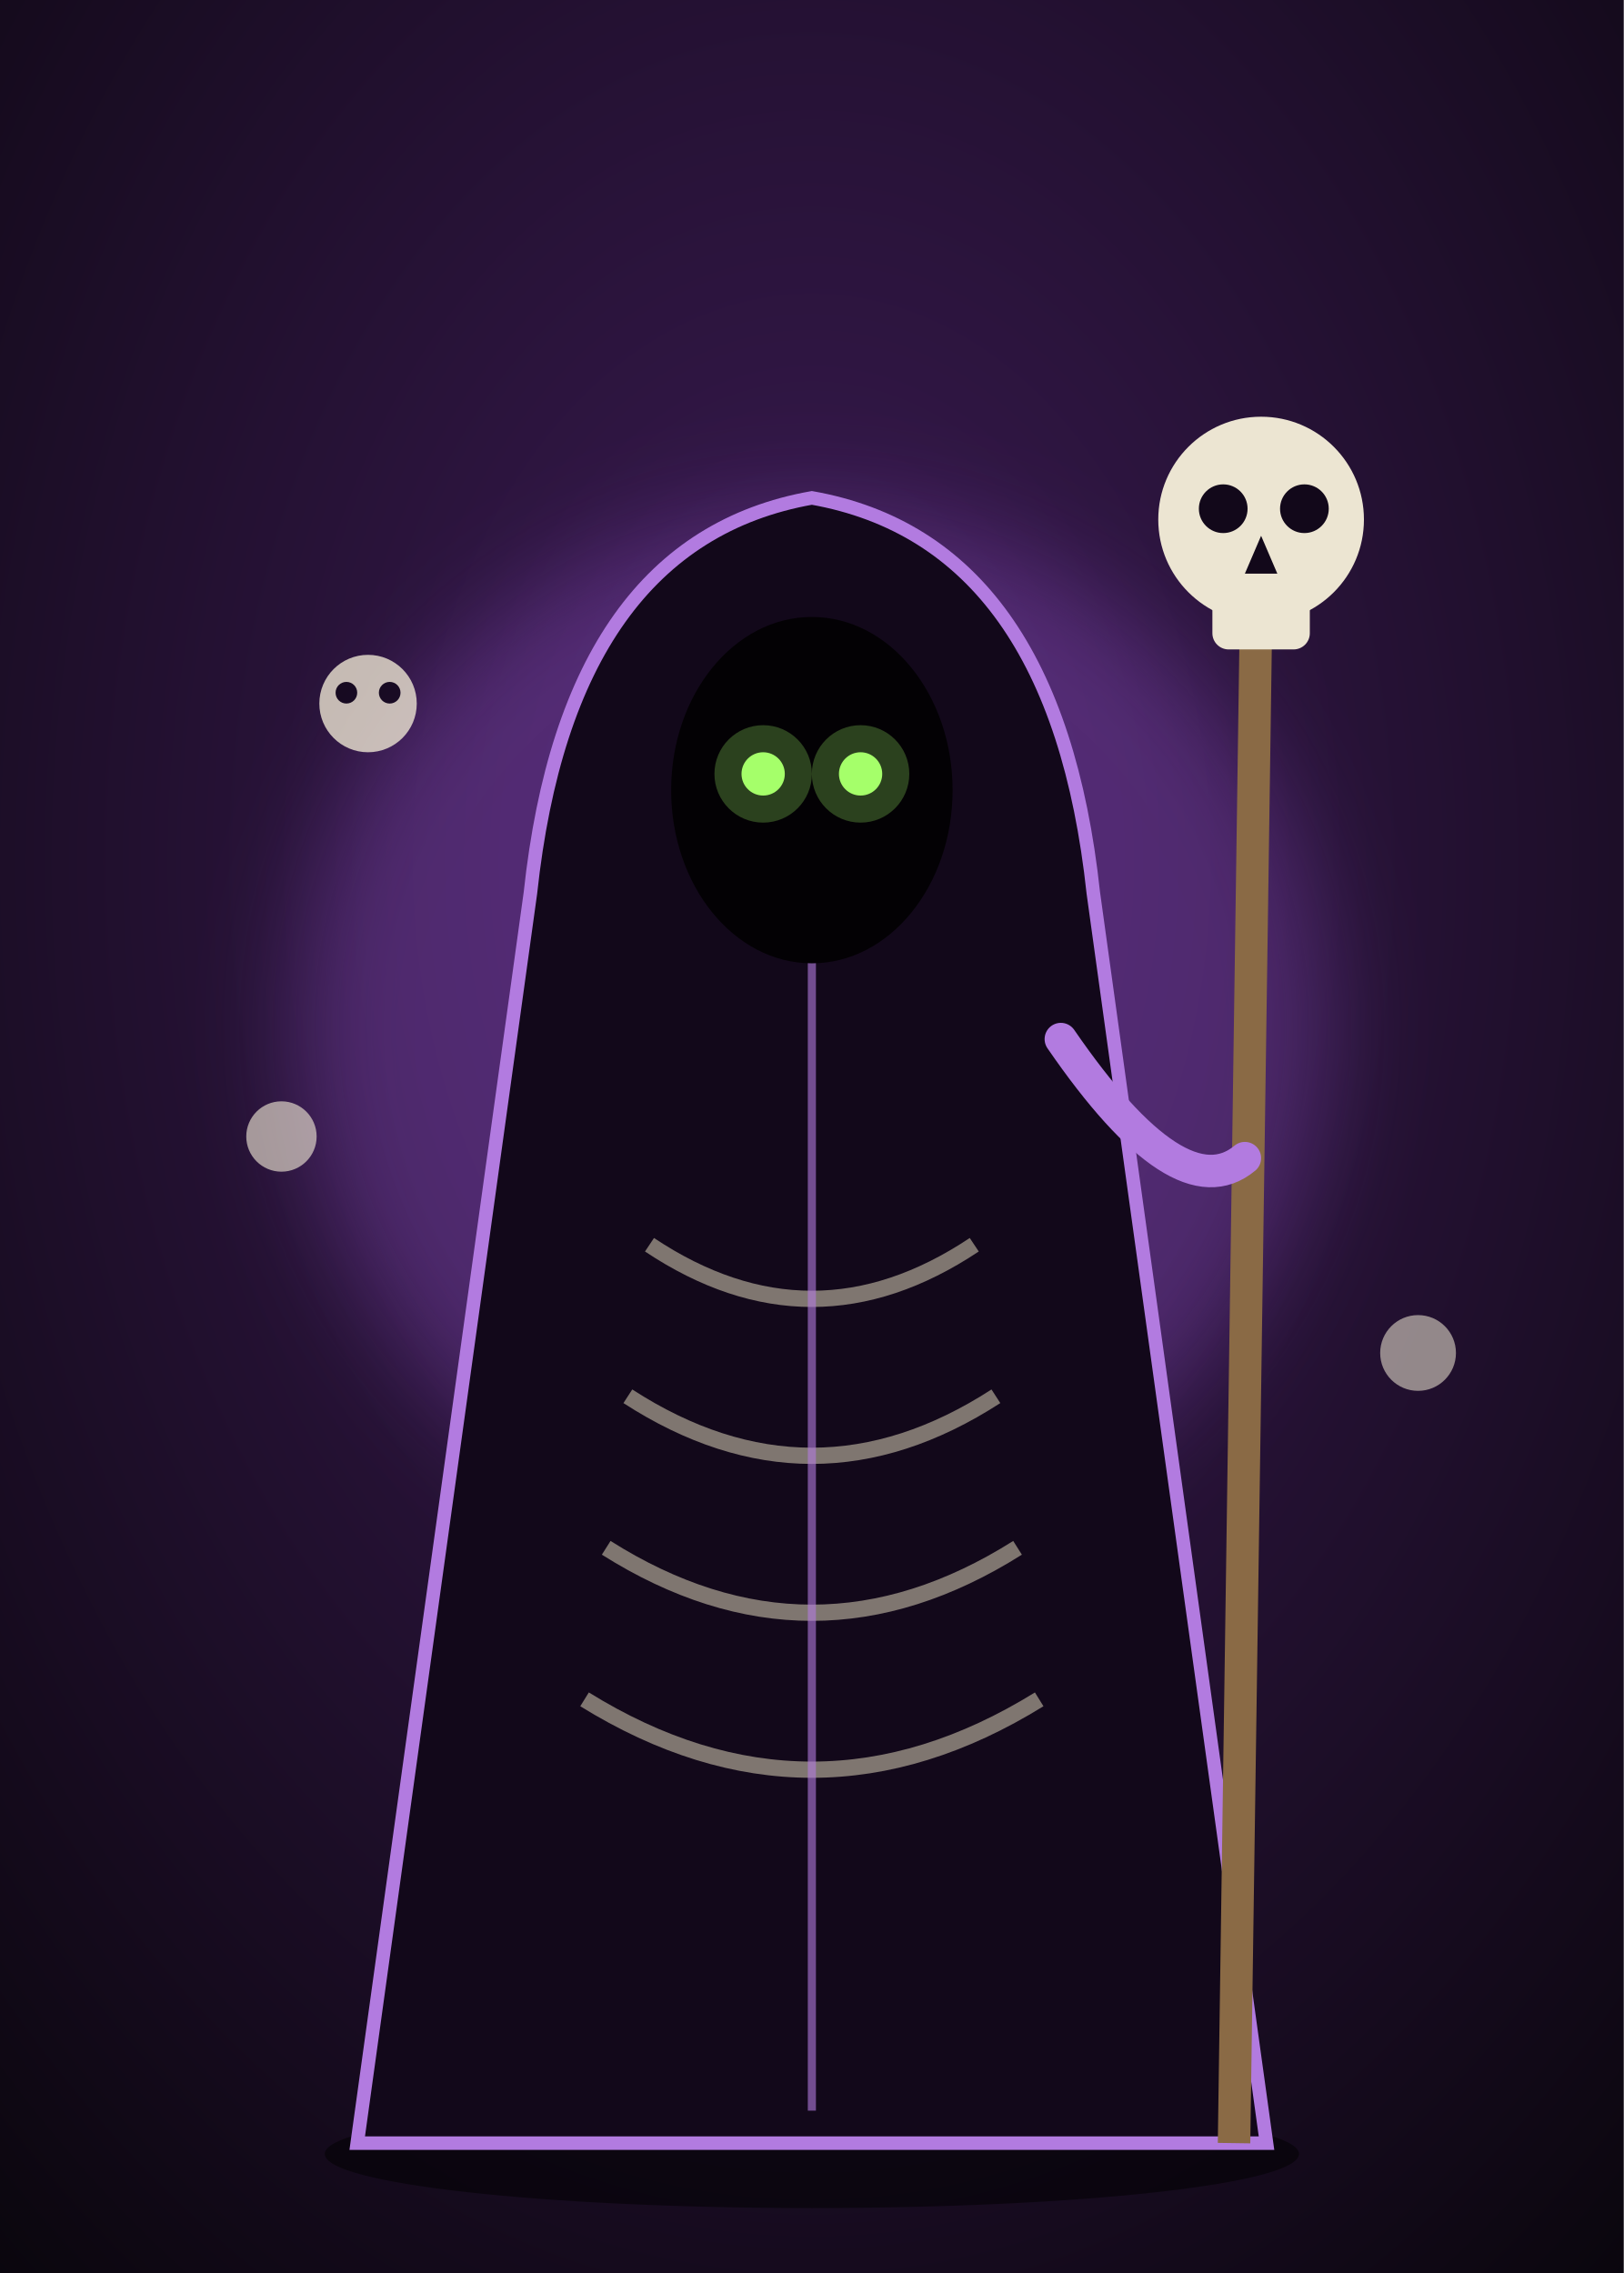
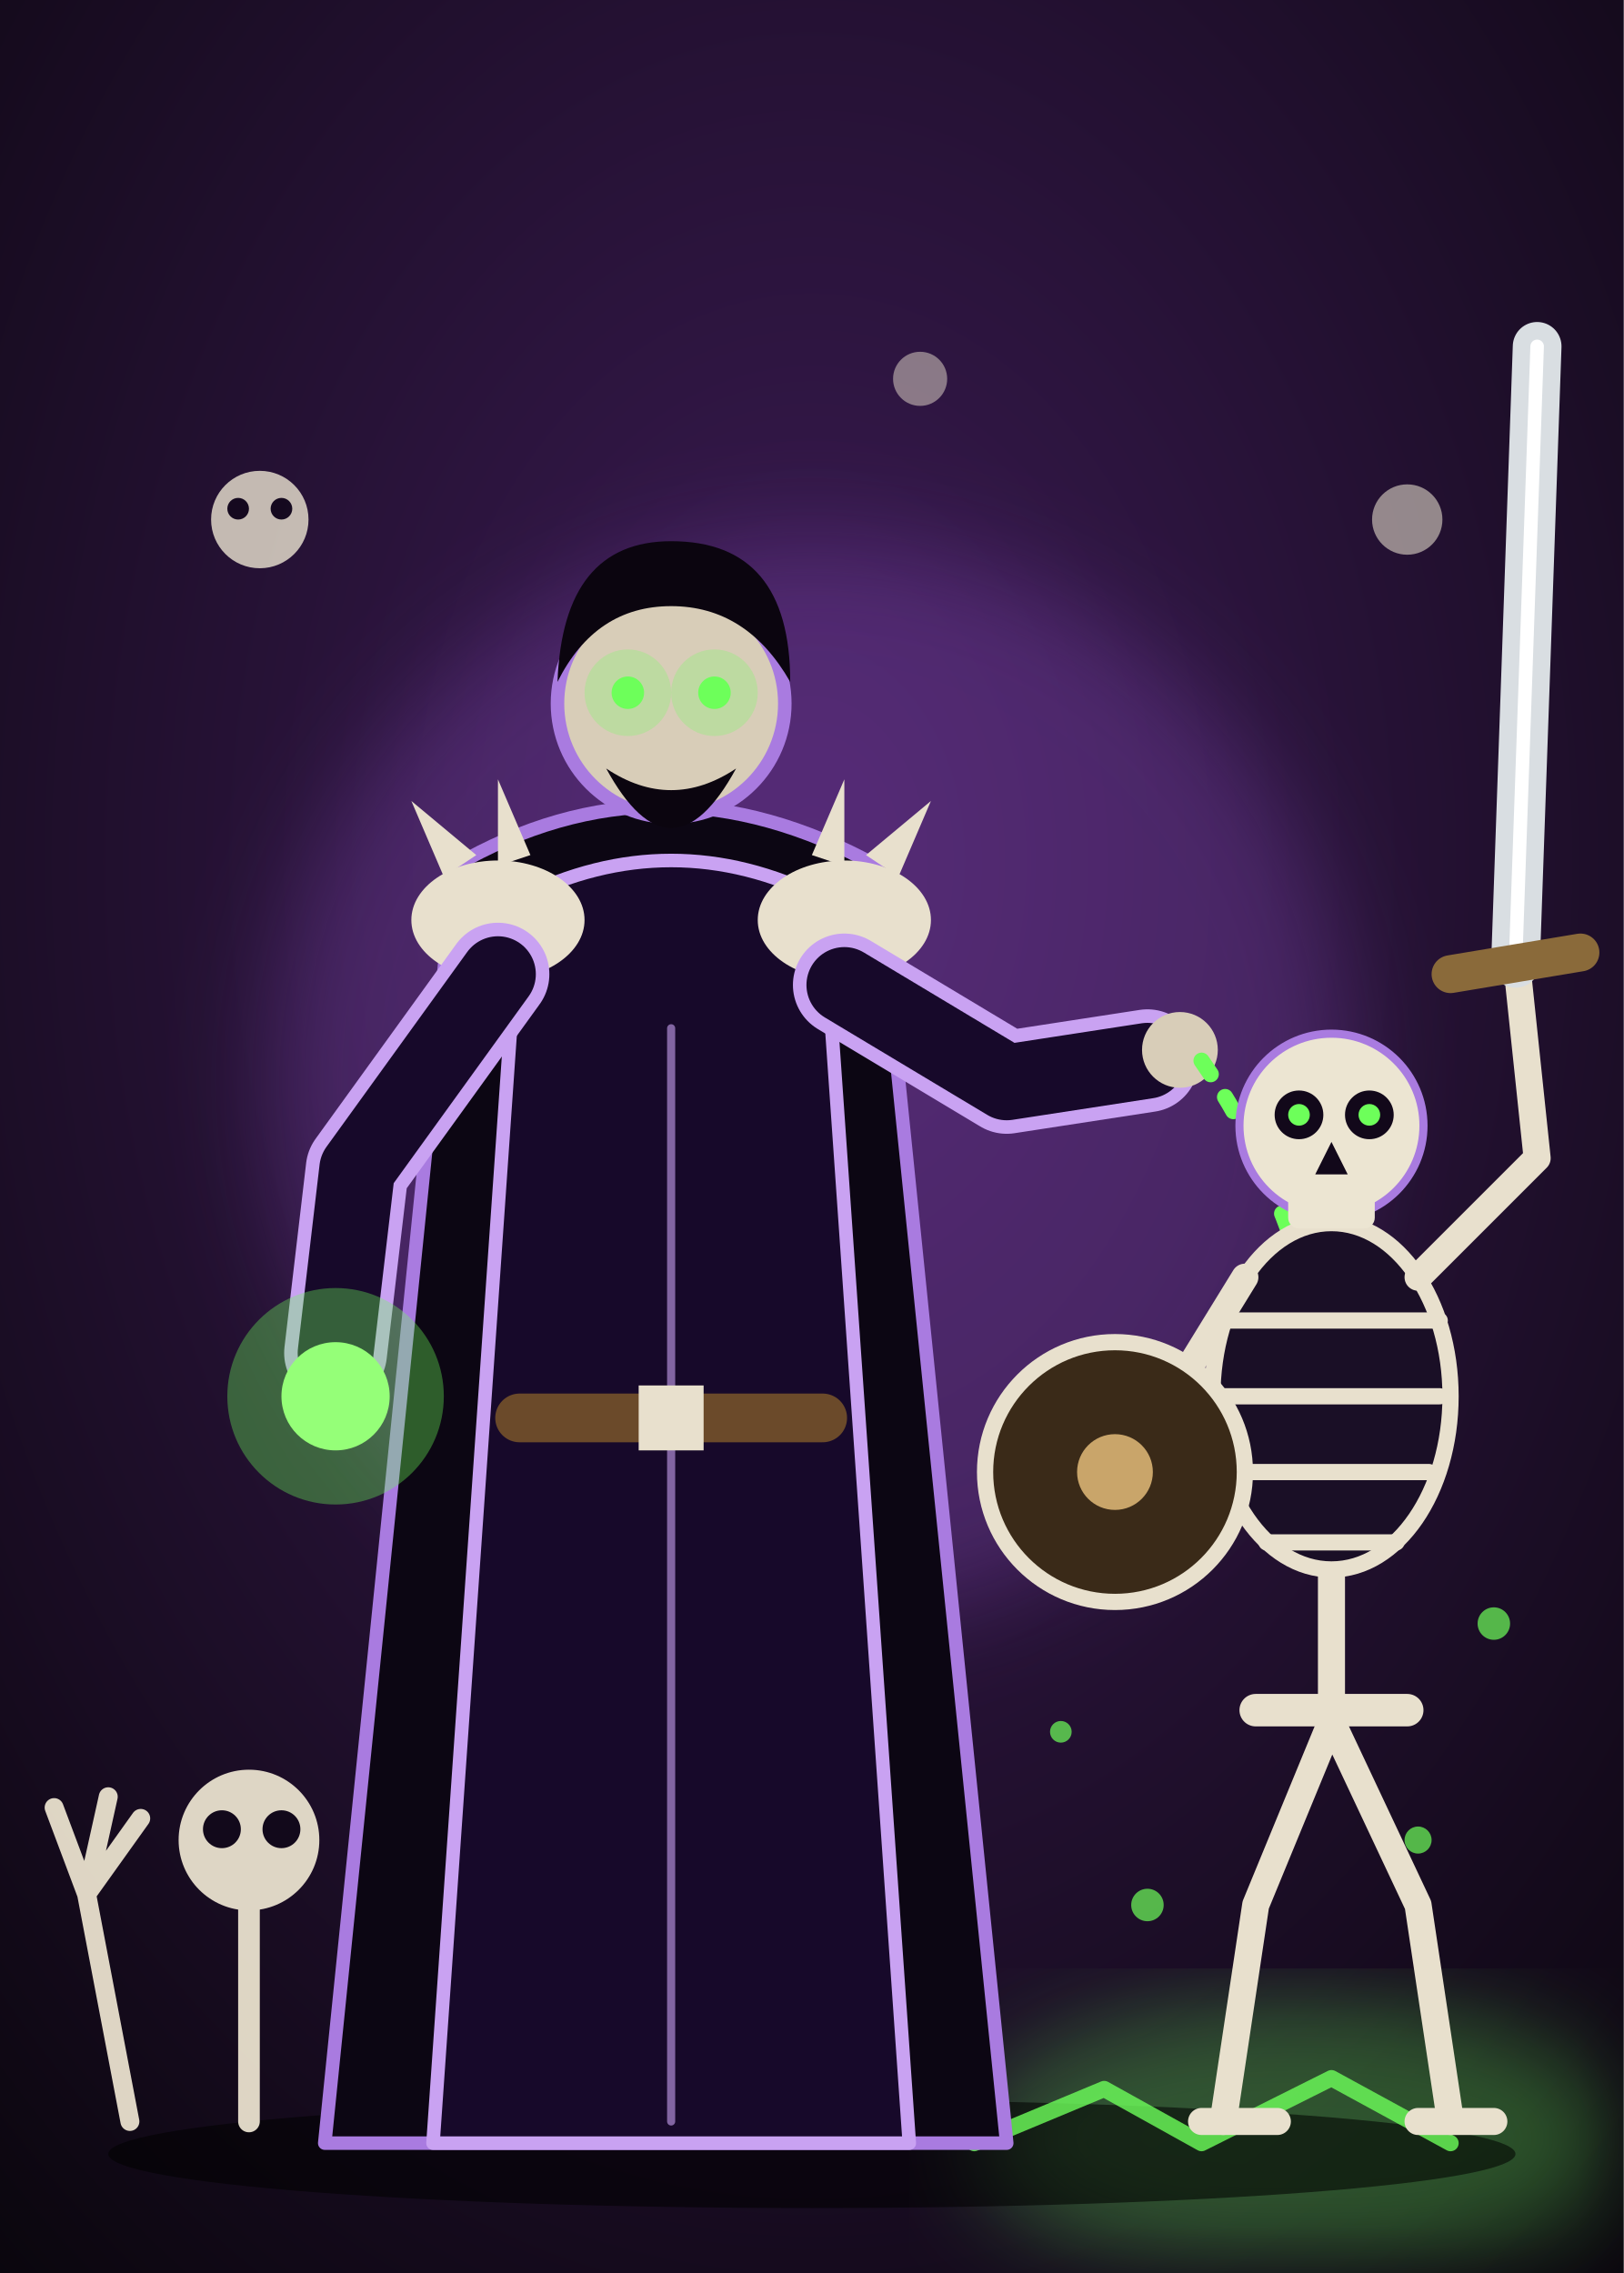
<svg xmlns="http://www.w3.org/2000/svg" viewBox="0 0 300 420">
  <defs>
    <radialGradient id="bg" cx="50%" cy="38%" r="80%">
      <stop offset="0" stop-color="#3c1b55" />
      <stop offset="1" stop-color="#0a060d" />
    </radialGradient>
    <filter id="gl">
      <feGaussianBlur stdDeviation="9" />
    </filter>
  </defs>
  <rect width="300" height="420" fill="url(#bg)" />
-   <circle cx="150" cy="190" r="95" fill="#a25be0" opacity=".3" filter="url(#gl)" />
-   <ellipse cx="150" cy="398" rx="90" ry="10" fill="#000" opacity=".5" />
-   <path d="M150 92 Q105 100 98 165 L66 396 L234 396 L202 165 Q195 100 150 92 Z" fill="#12081a" stroke="#b27be0" stroke-width="2.5" />
-   <path d="M120 230 Q150 250 180 230 M116 258 Q150 280 184 258 M112 286 Q150 310 188 286 M108 314 Q150 340 192 314" fill="none" stroke="#d8cfb6" stroke-width="3" opacity=".55" />
-   <path d="M150 170 L150 390" stroke="#b27be0" stroke-width="1.5" opacity=".6" />
-   <ellipse cx="150" cy="146" rx="26" ry="32" fill="#030104" />
-   <circle cx="141" cy="143" r="4" fill="#a5ff6a" />
-   <circle cx="159" cy="143" r="4" fill="#a5ff6a" />
-   <circle cx="141" cy="143" r="9" fill="#a5ff6a" opacity=".25" />
-   <circle cx="159" cy="143" r="9" fill="#a5ff6a" opacity=".25" />
-   <path d="M232 118 L228 396" stroke="#8a6a45" stroke-width="6" />
-   <circle cx="233" cy="96" r="19" fill="#ece5d2" />
-   <rect x="224" y="108" width="18" height="12" rx="3" fill="#ece5d2" />
-   <circle cx="226" cy="94" r="4.5" fill="#12081a" />
-   <circle cx="241" cy="94" r="4.5" fill="#12081a" />
-   <path d="M233 99 L230 106 L236 106 Z" fill="#12081a" />
-   <path d="M196 192 Q218 224 230 214" fill="none" stroke="#b27be0" stroke-width="6" stroke-linecap="round" />
-   <g opacity=".8">
-     <circle cx="68" cy="130" r="9" fill="#ece5d2" />
-     <circle cx="64" cy="128" r="2" fill="#12081a" />
-     <circle cx="72" cy="128" r="2" fill="#12081a" />
-     <circle cx="52" cy="210" r="6.5" fill="#ece5d2" opacity=".8" />
-     <circle cx="262" cy="250" r="7" fill="#ece5d2" opacity=".7" />
+   <circle cx="150" cy="200" r="100" fill="#a25be0" opacity=".25" filter="url(#gl)" />
+   <ellipse cx="240" cy="395" rx="60" ry="26" fill="#6dff5a" opacity=".3" filter="url(#gl)" />
+   <ellipse cx="150" cy="398" rx="130" ry="10" fill="#000" opacity=".55" />
+   <g stroke-linejoin="round" stroke-linecap="round">
+     <path d="M180 396 L204 386 L222 396 L246 384 L268 396" fill="none" stroke="#6dff5a" stroke-width="3" opacity=".8" />
+     <g fill="#6dff5a" opacity=".7">
+       <circle cx="212" cy="352" r="3" />
+       <circle cx="262" cy="340" r="2.5" />
+       <circle cx="196" cy="320" r="2" />
+       <circle cx="276" cy="300" r="3" />
+     </g>
+     <g transform="translate(-6 0)" opacity=".95">
+       <path d="M52 392 L52 352" stroke="#e8e0cd" stroke-width="4" />
+       <circle cx="52" cy="340" r="13" fill="#e8e0cd" />
+       <circle cx="47" cy="338" r="3.5" fill="#12081a" />
+       <circle cx="58" cy="338" r="3.5" fill="#12081a" />
+       <path d="M30 392 L22 350 M22 350 L16 334 M22 350 L26 332 M22 350 L32 336" stroke="#e8e0cd" stroke-width="3.5" fill="none" />
+     </g>
+     <path d="M84 160 Q122 138 162 160 L186 396 L60 396 Z" fill="#0c0613" stroke="#a97be0" stroke-width="2.5" />
+     <path d="M96 166 Q124 152 152 166 L168 396 L80 396 Z" fill="#17092a" stroke="#c9a2f2" stroke-width="2.5" />
+     <path d="M124 190 L124 392" stroke="#c9a2f2" stroke-width="1.5" opacity=".6" />
+     <path d="M96 262 L152 262" stroke="#6b4a2a" stroke-width="9" />
+     <rect x="118" y="256" width="12" height="12" fill="#e8e0cd" />
+     <ellipse cx="92" cy="170" rx="16" ry="11" fill="#e8e0cd" />
+     <path d="M82 162 L76 148 L88 158 M92 160 L92 144 L98 158" fill="#e8e0cd" />
+     <ellipse cx="156" cy="170" rx="16" ry="11" fill="#e8e0cd" />
+     <path d="M166 162 L172 148 L160 158 M156 160 L156 144 L150 158" fill="#e8e0cd" />
+     <circle cx="124" cy="130" r="21" fill="#d8cdb8" stroke="#a97be0" stroke-width="2.5" />
+     <path d="M103 126 Q104 100 124 100 Q146 100 146 126 Q138 112 124 112 Q110 112 103 126 Z" fill="#0b050f" />
+     <path d="M112 142 Q124 164 136 142 Q124 150 112 142 Z" fill="#0b050f" />
+     <circle cx="116" cy="128" r="3" fill="#6dff5a" />
+     <circle cx="132" cy="128" r="3" fill="#6dff5a" />
+     <circle cx="116" cy="128" r="8" fill="#6dff5a" opacity=".25" />
+     <circle cx="132" cy="128" r="8" fill="#6dff5a" opacity=".25" />
+     <path d="M92 180 L66 216 L62 250" fill="none" stroke="#c9a2f2" stroke-width="19" />
+     <path d="M92 180 L66 216 L62 250" fill="none" stroke="#17092a" stroke-width="14" />
+     <circle cx="62" cy="258" r="10" fill="#aaff88" />
+     <circle cx="62" cy="258" r="20" fill="#6dff5a" opacity=".35" />
+     <path d="M156 182 L186 200 L212 196" fill="none" stroke="#c9a2f2" stroke-width="19" />
+     <path d="M156 182 L186 200 L212 196" fill="none" stroke="#17092a" stroke-width="14" />
+     <circle cx="218" cy="194" r="7" fill="#d8cdb8" />
+     <path d="M222 196 Q236 216 244 246" stroke="#6dff5a" stroke-width="3" fill="none" stroke-dasharray="3 5" />
+     <g stroke="#e8e0cd" fill="none" stroke-width="5">
+       <path d="M246 318 L232 352 L226 392 M246 318 L262 352 L268 392" />
+       <path d="M246 318 L246 232" />
+     </g>
+     <path d="M236 392 L222 392 M276 392 L262 392" stroke="#e8e0cd" stroke-width="5" />
+     <ellipse cx="246" cy="258" rx="22" ry="32" fill="#1a0f26" stroke="#e8e0cd" stroke-width="3" />
+     <path d="M226 244 L266 244 M226 258 L266 258 M228 272 L264 272 M234 285 L258 285" stroke="#e8e0cd" stroke-width="3" />
+     <path d="M232 316 L260 316" stroke="#e8e0cd" stroke-width="6" />
+     <circle cx="246" cy="208" r="17" fill="#ece5d2" stroke="#a97be0" stroke-width="1.5" />
+     <rect x="238" y="218" width="16" height="9" rx="2" fill="#ece5d2" />
+     <circle cx="240" cy="206" r="4.5" fill="#12081a" />
+     <circle cx="253" cy="206" r="4.5" fill="#12081a" />
+     <path d="M246 211 L243 217 L249 217 Z" fill="#12081a" />
+     <circle cx="240" cy="206" r="2" fill="#6dff5a" />
+     <circle cx="253" cy="206" r="2" fill="#6dff5a" />
+     <path d="M262 236 L284 214 L280 176" stroke="#e8e0cd" stroke-width="5" fill="none" />
+     <path d="M280 178 L284 64" stroke="#d9dee2" stroke-width="9" />
+     <path d="M280 178 L284 64" stroke="#fff" stroke-width="2.5" />
+     <path d="M268 180 L292 176" stroke="#8a6a3a" stroke-width="7" />
+     <path d="M230 236 L214 262" stroke="#e8e0cd" stroke-width="5" fill="none" />
+     <circle cx="206" cy="272" r="24" fill="#3a2a18" stroke="#e8e0cd" stroke-width="3" />
+     <circle cx="206" cy="272" r="7" fill="#c9a56a" />
+     <g opacity=".8">
+       <circle cx="48" cy="96" r="9" fill="#ece5d2" />
+       <circle cx="44" cy="94" r="2" fill="#12081a" />
+       <circle cx="52" cy="94" r="2" fill="#12081a" />
+       <circle cx="260" cy="96" r="6.5" fill="#ece5d2" opacity=".7" />
+       <circle cx="170" cy="70" r="5" fill="#ece5d2" opacity=".6" />
+     </g>
  </g>
</svg>
